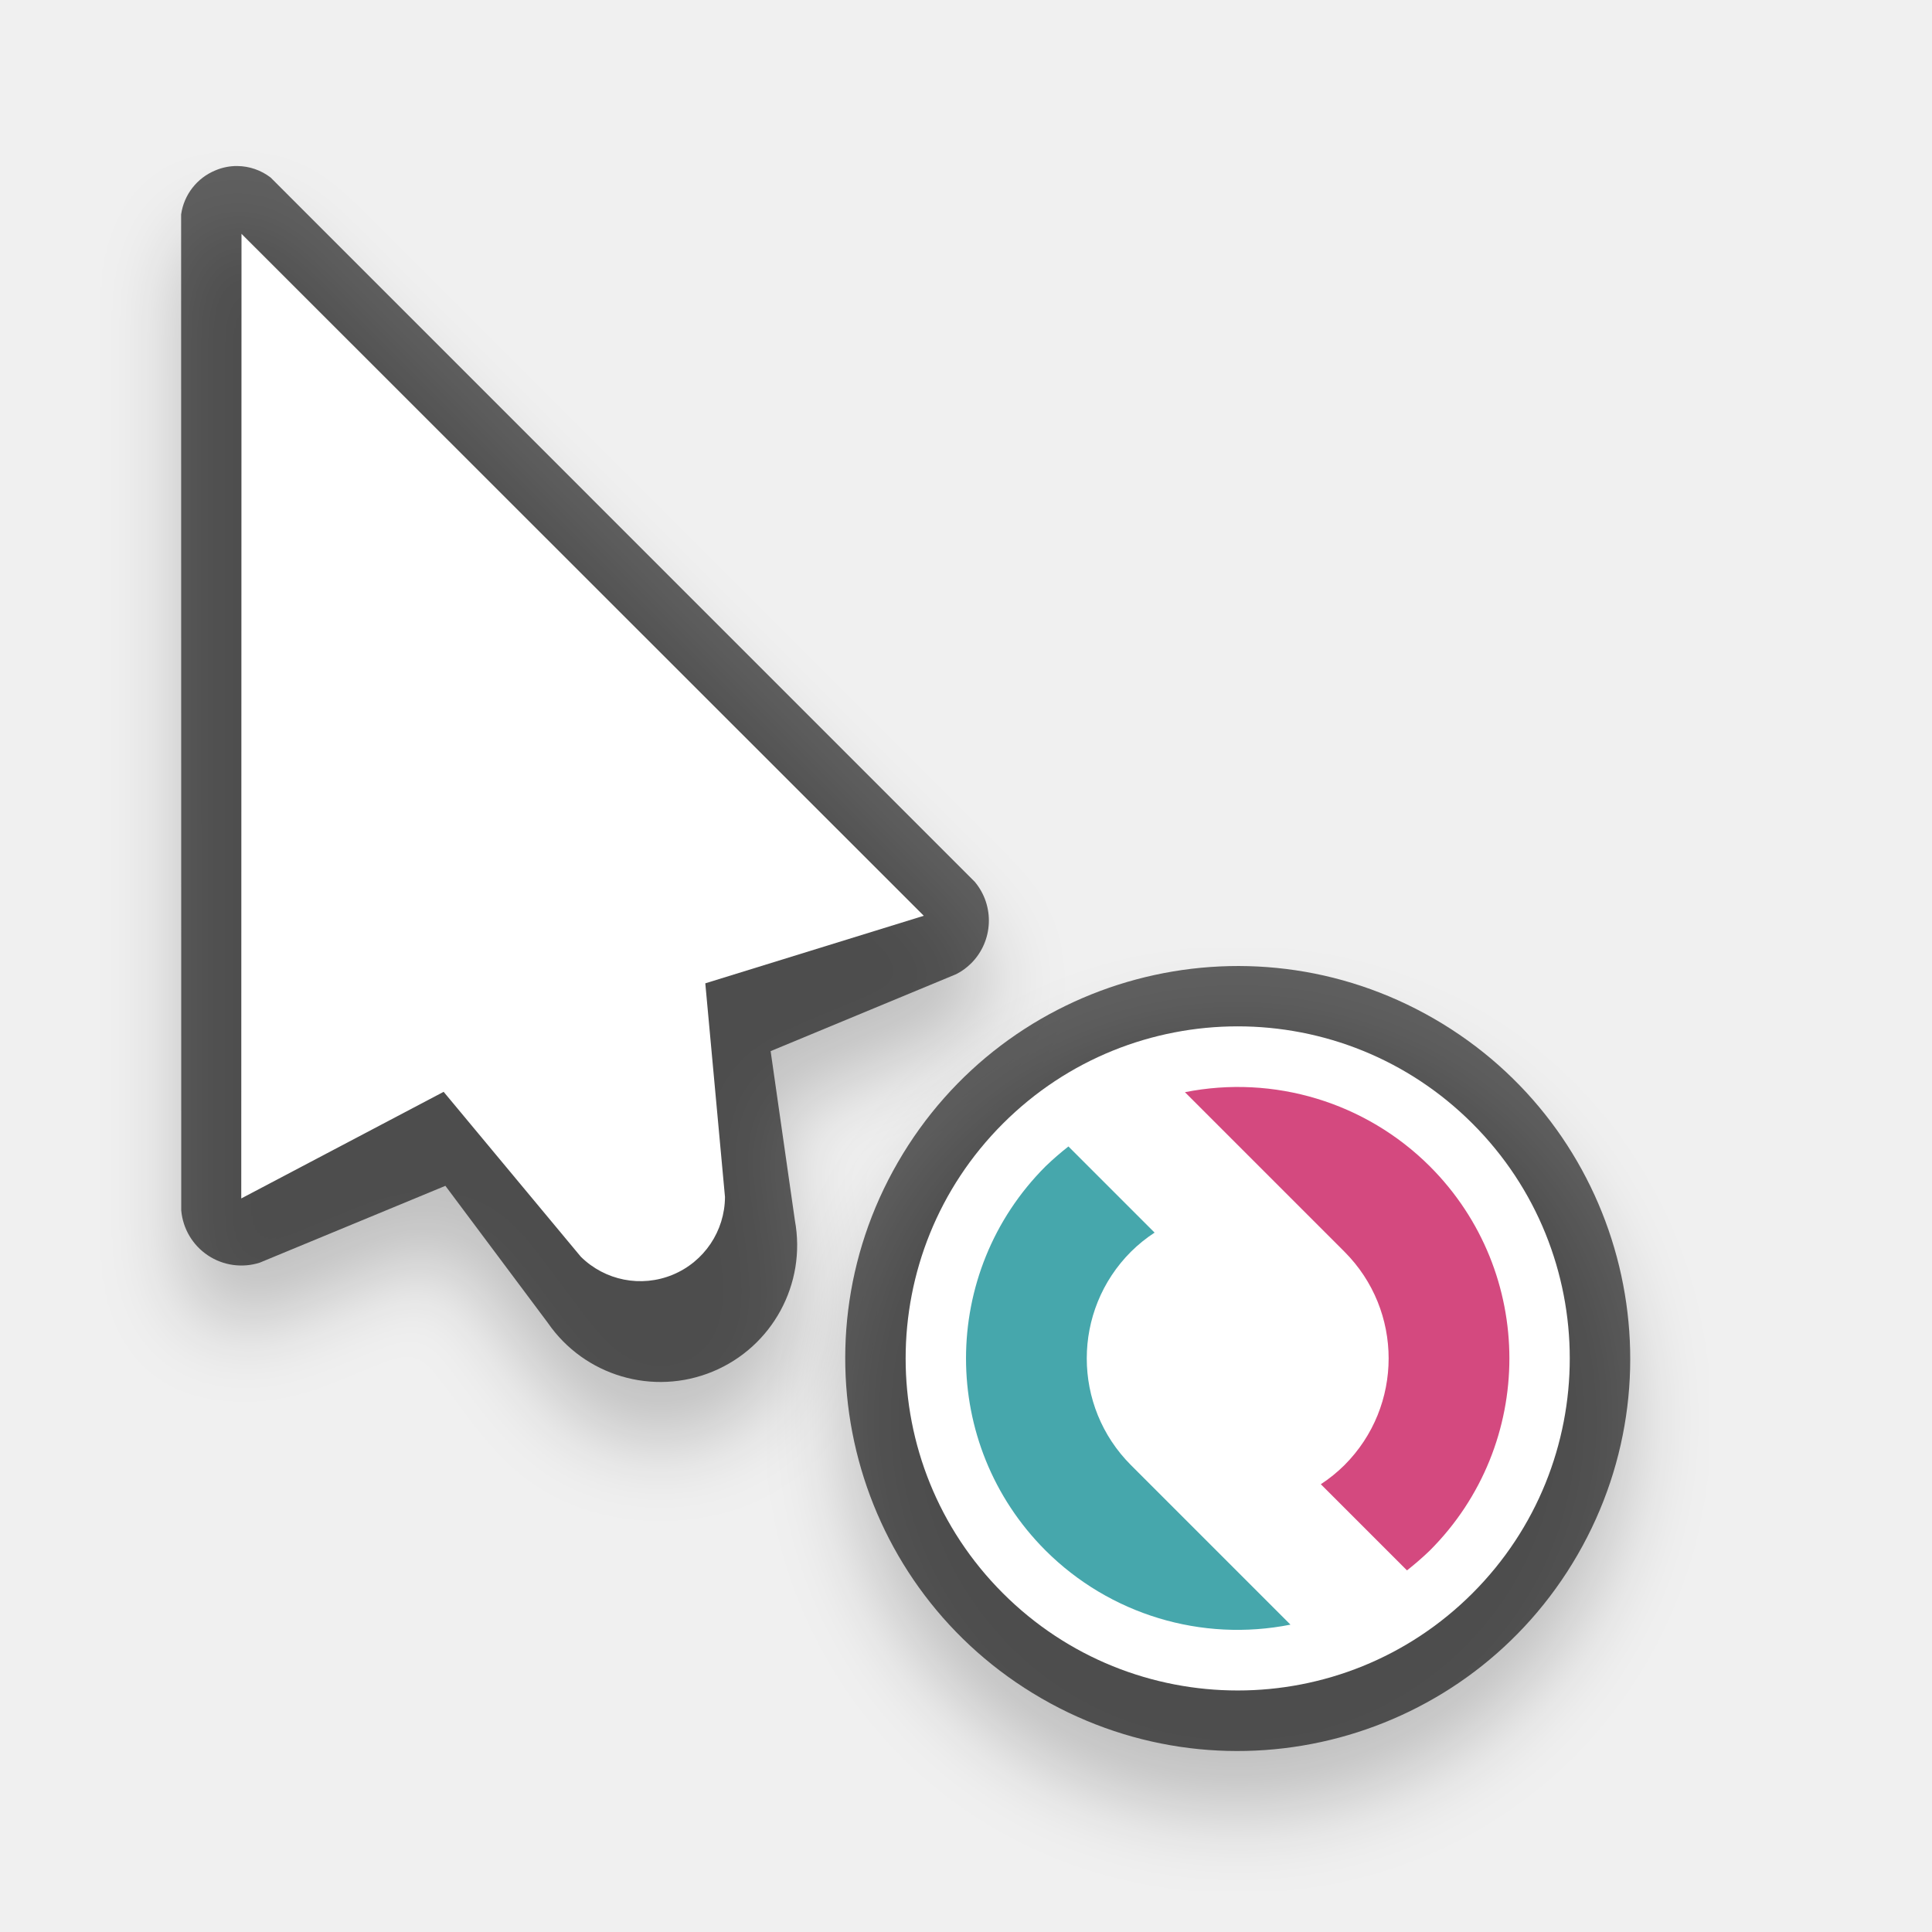
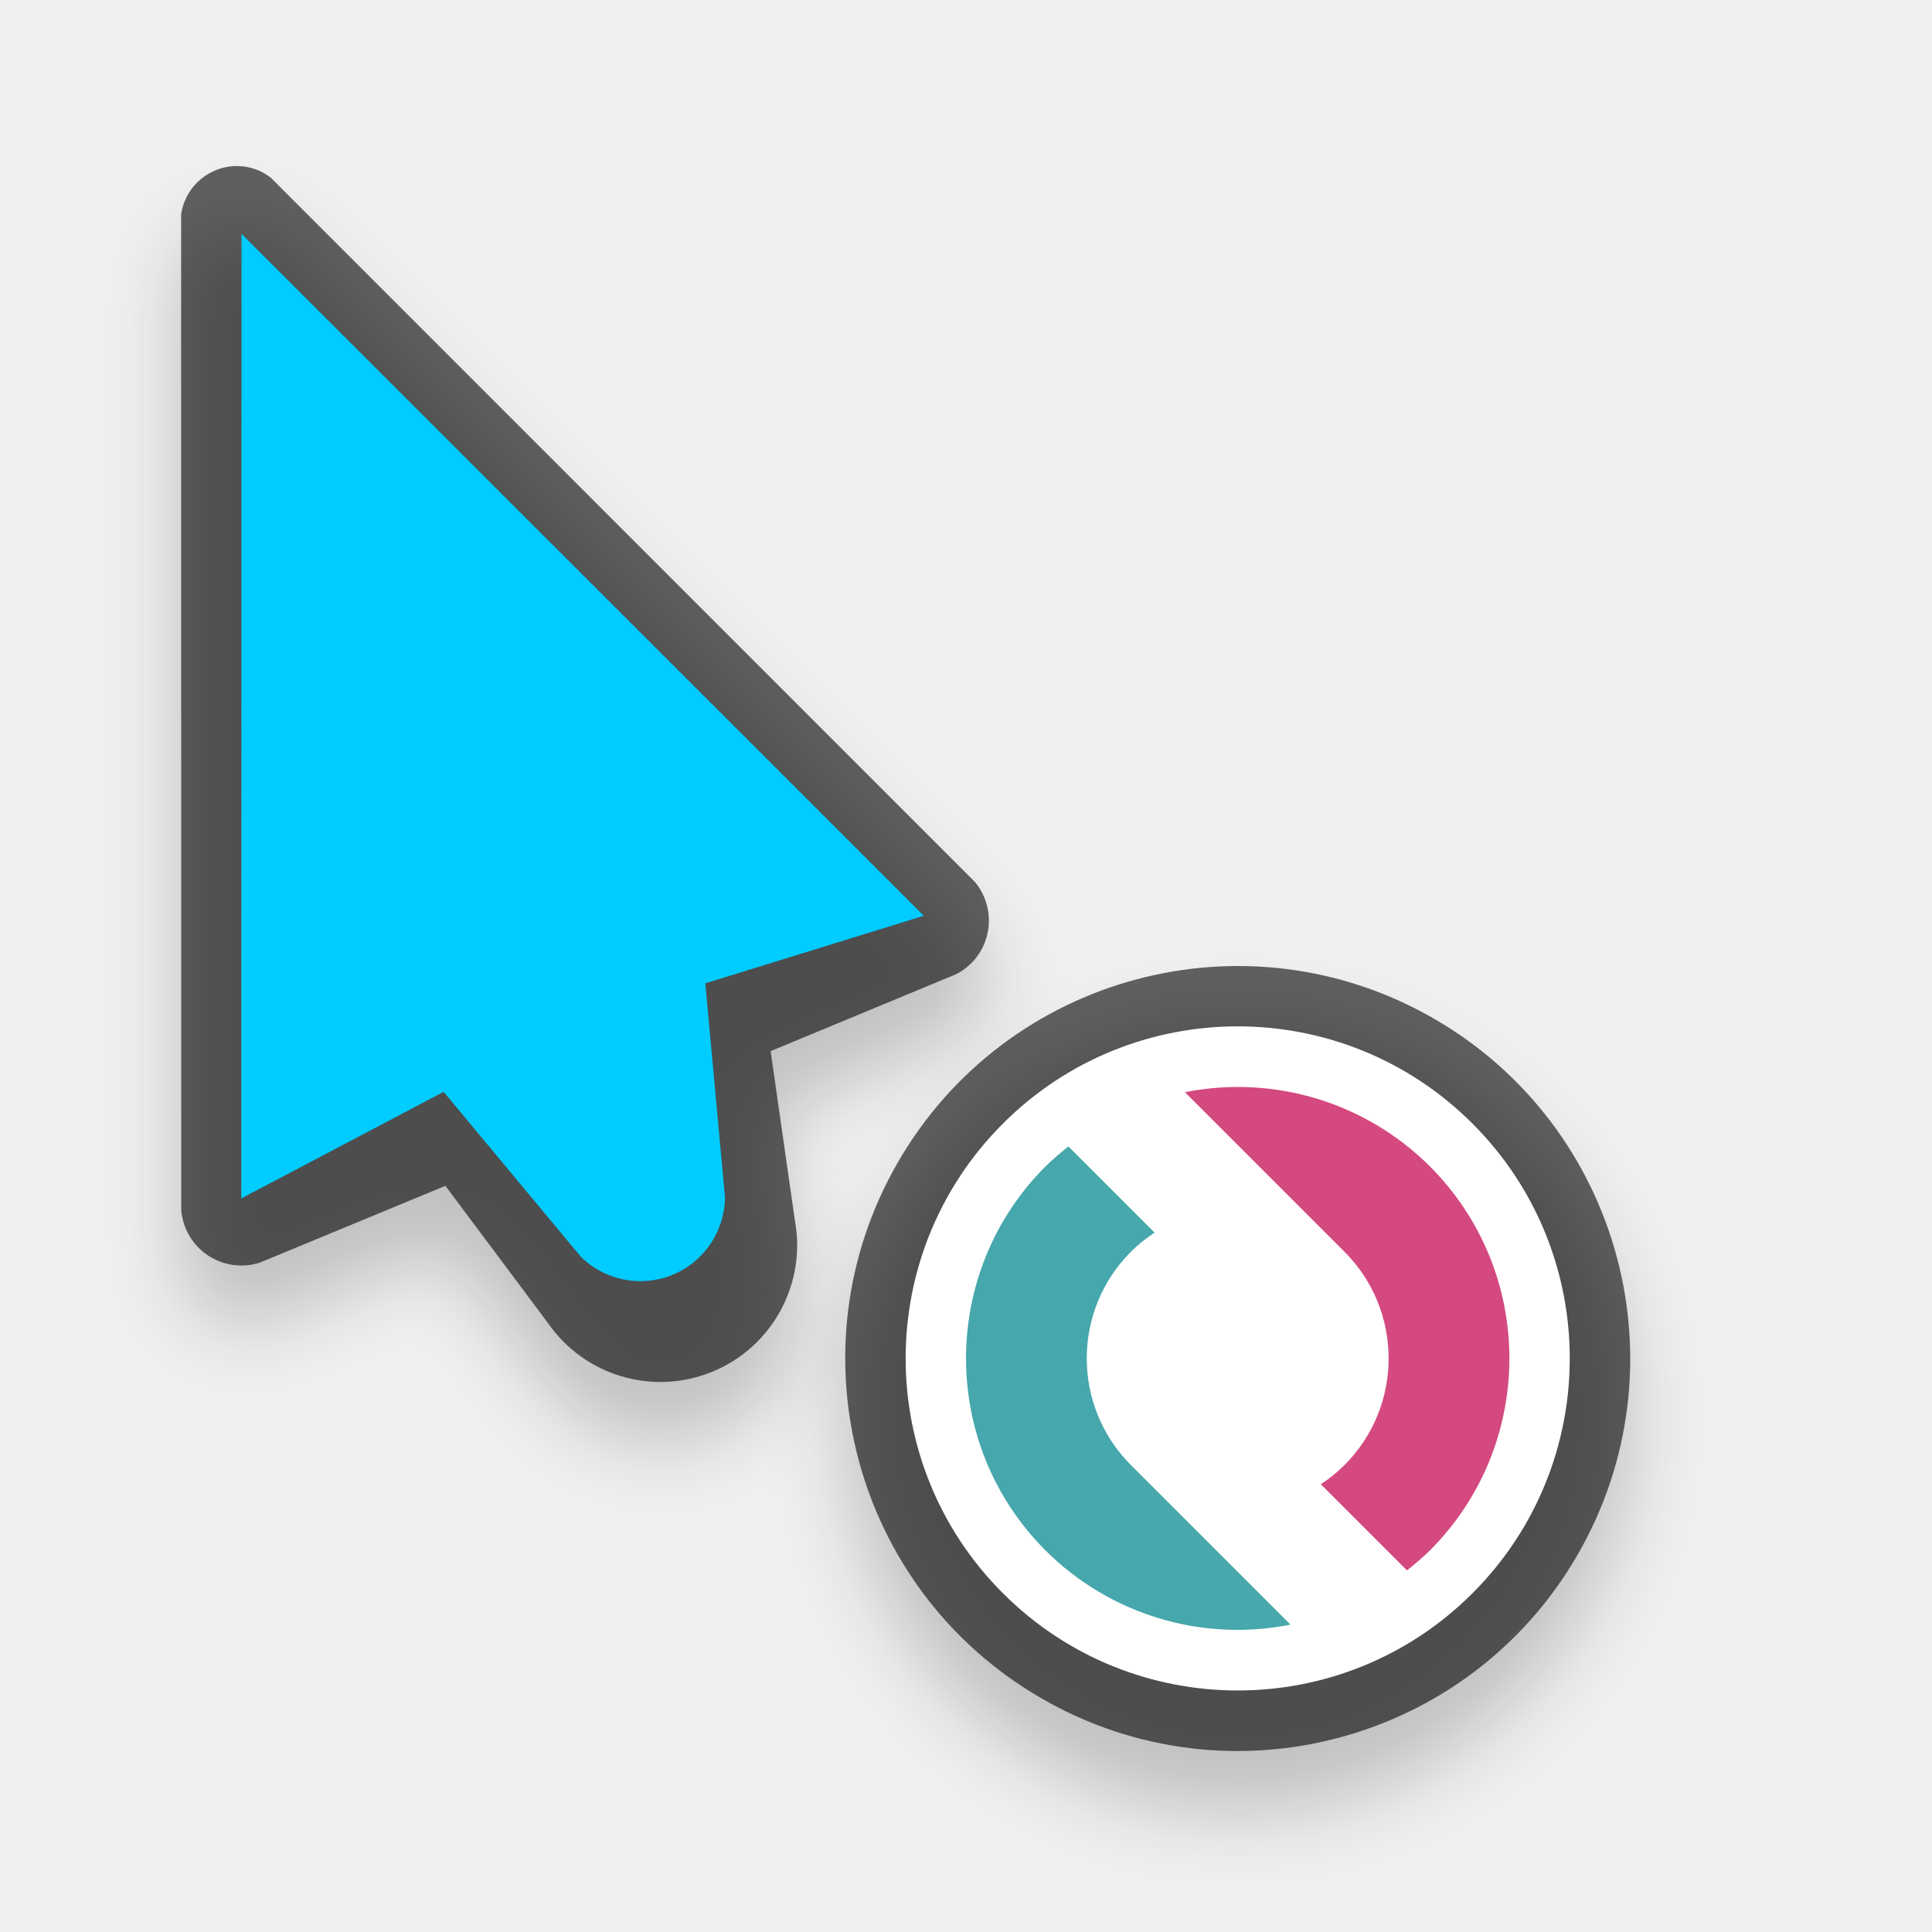
<svg xmlns="http://www.w3.org/2000/svg" id="svg11024" height="32" width="32">
  <filter id="filter7078" color-interpolation-filters="sRGB">
    <feGaussianBlur id="feGaussianBlur7080" stdDeviation=".657" />
  </filter>
  <g id="g59533" transform="translate(-20 -741.362)">
    <path id="path59527" d="m23.93 745.112a.9.9 0 0 0 -.362.072.93.93 0 0 0 -.568.73l.002 16.497a1 1 0 0 0 1.299.865l3.076-1.273 1.697 2.27a2.265 2.265 0 0 0 4.092-1.696l-.402-2.805 3.074-1.275q.135-.068.248-.18a1 1 0 0 0 .059-1.35l-11.663-11.665a.92.92 0 0 0 -.552-.19" filter="url(#filter7078)" opacity=".2" />
    <path id="path59529" d="m23.93 744.112a.9.9 0 0 0 -.362.072.93.93 0 0 0 -.568.73l.002 16.497a1 1 0 0 0 1.299.865l3.076-1.273 1.697 2.27a2.265 2.265 0 0 0 4.092-1.696l-.402-2.805 3.074-1.275q.135-.068.248-.18a1 1 0 0 0 .059-1.35l-11.663-11.665a.92.92 0 0 0 -.552-.19" opacity=".6" />
-     <path id="path59531" d="m24 745.235-.004 15.977 3.352-1.766 2.271 2.73a1.402 1.402 0 0 0 2.389-.988l-.326-3.539 3.619-1.119z" fill="#fff" />
+     <path id="path59531" d="m24 745.235-.004 15.977 3.352-1.766 2.271 2.73a1.402 1.402 0 0 0 2.389-.988l-.326-3.539 3.619-1.119z" fill="#0cf" />
  </g>
  <path id="path59535" d="m60.5 1138.375a6.5 6.5 0 1 0 0 13 6.5 6.5 0 0 0 0-13" filter="url(#filter7078)" opacity=".2" transform="translate(-40 -1121.362)" />
  <circle id="circle59537" cx="394.5" cy="487.862" opacity=".6" r="10.5" transform="matrix(.536113 .309525 -.309525 .536113 -39.99029 -361.1554)" />
  <g transform="matrix(.7071068 .7071068 -.7071068 .7071068 390.5731 -758.4022)">
    <circle id="circle59539" cx="290.5" cy="813.862" fill="#fff" r="5.5" />
    <path id="path59541" d="m290.5 809.362a4.5 4.5 0 0 0 -3.736 2h3.736a2.5 2.5 0 0 1 2.5 2.5 2.5 2.5 0 0 1 -.053.5h2.018a5 5 0 0 0 .035-.5 4.5 4.5 0 0 0 -4.5-4.5" fill="#d4497f" />
    <path id="path59543" d="m286.035 813.362a5 5 0 0 0 -.035.5 4.5 4.5 0 0 0 4.5 4.5 4.5 4.5 0 0 0 3.736-2h-3.736a2.5 2.5 0 0 1 -2.5-2.5 2.5 2.5 0 0 1 .053-.5z" fill="#46a7ac" />
  </g>
  <path id="hotspot" d="m4-5h1v1h-1z" display="none" fill="#333" stroke-width="1.076" transform="rotate(90)" />
</svg>
